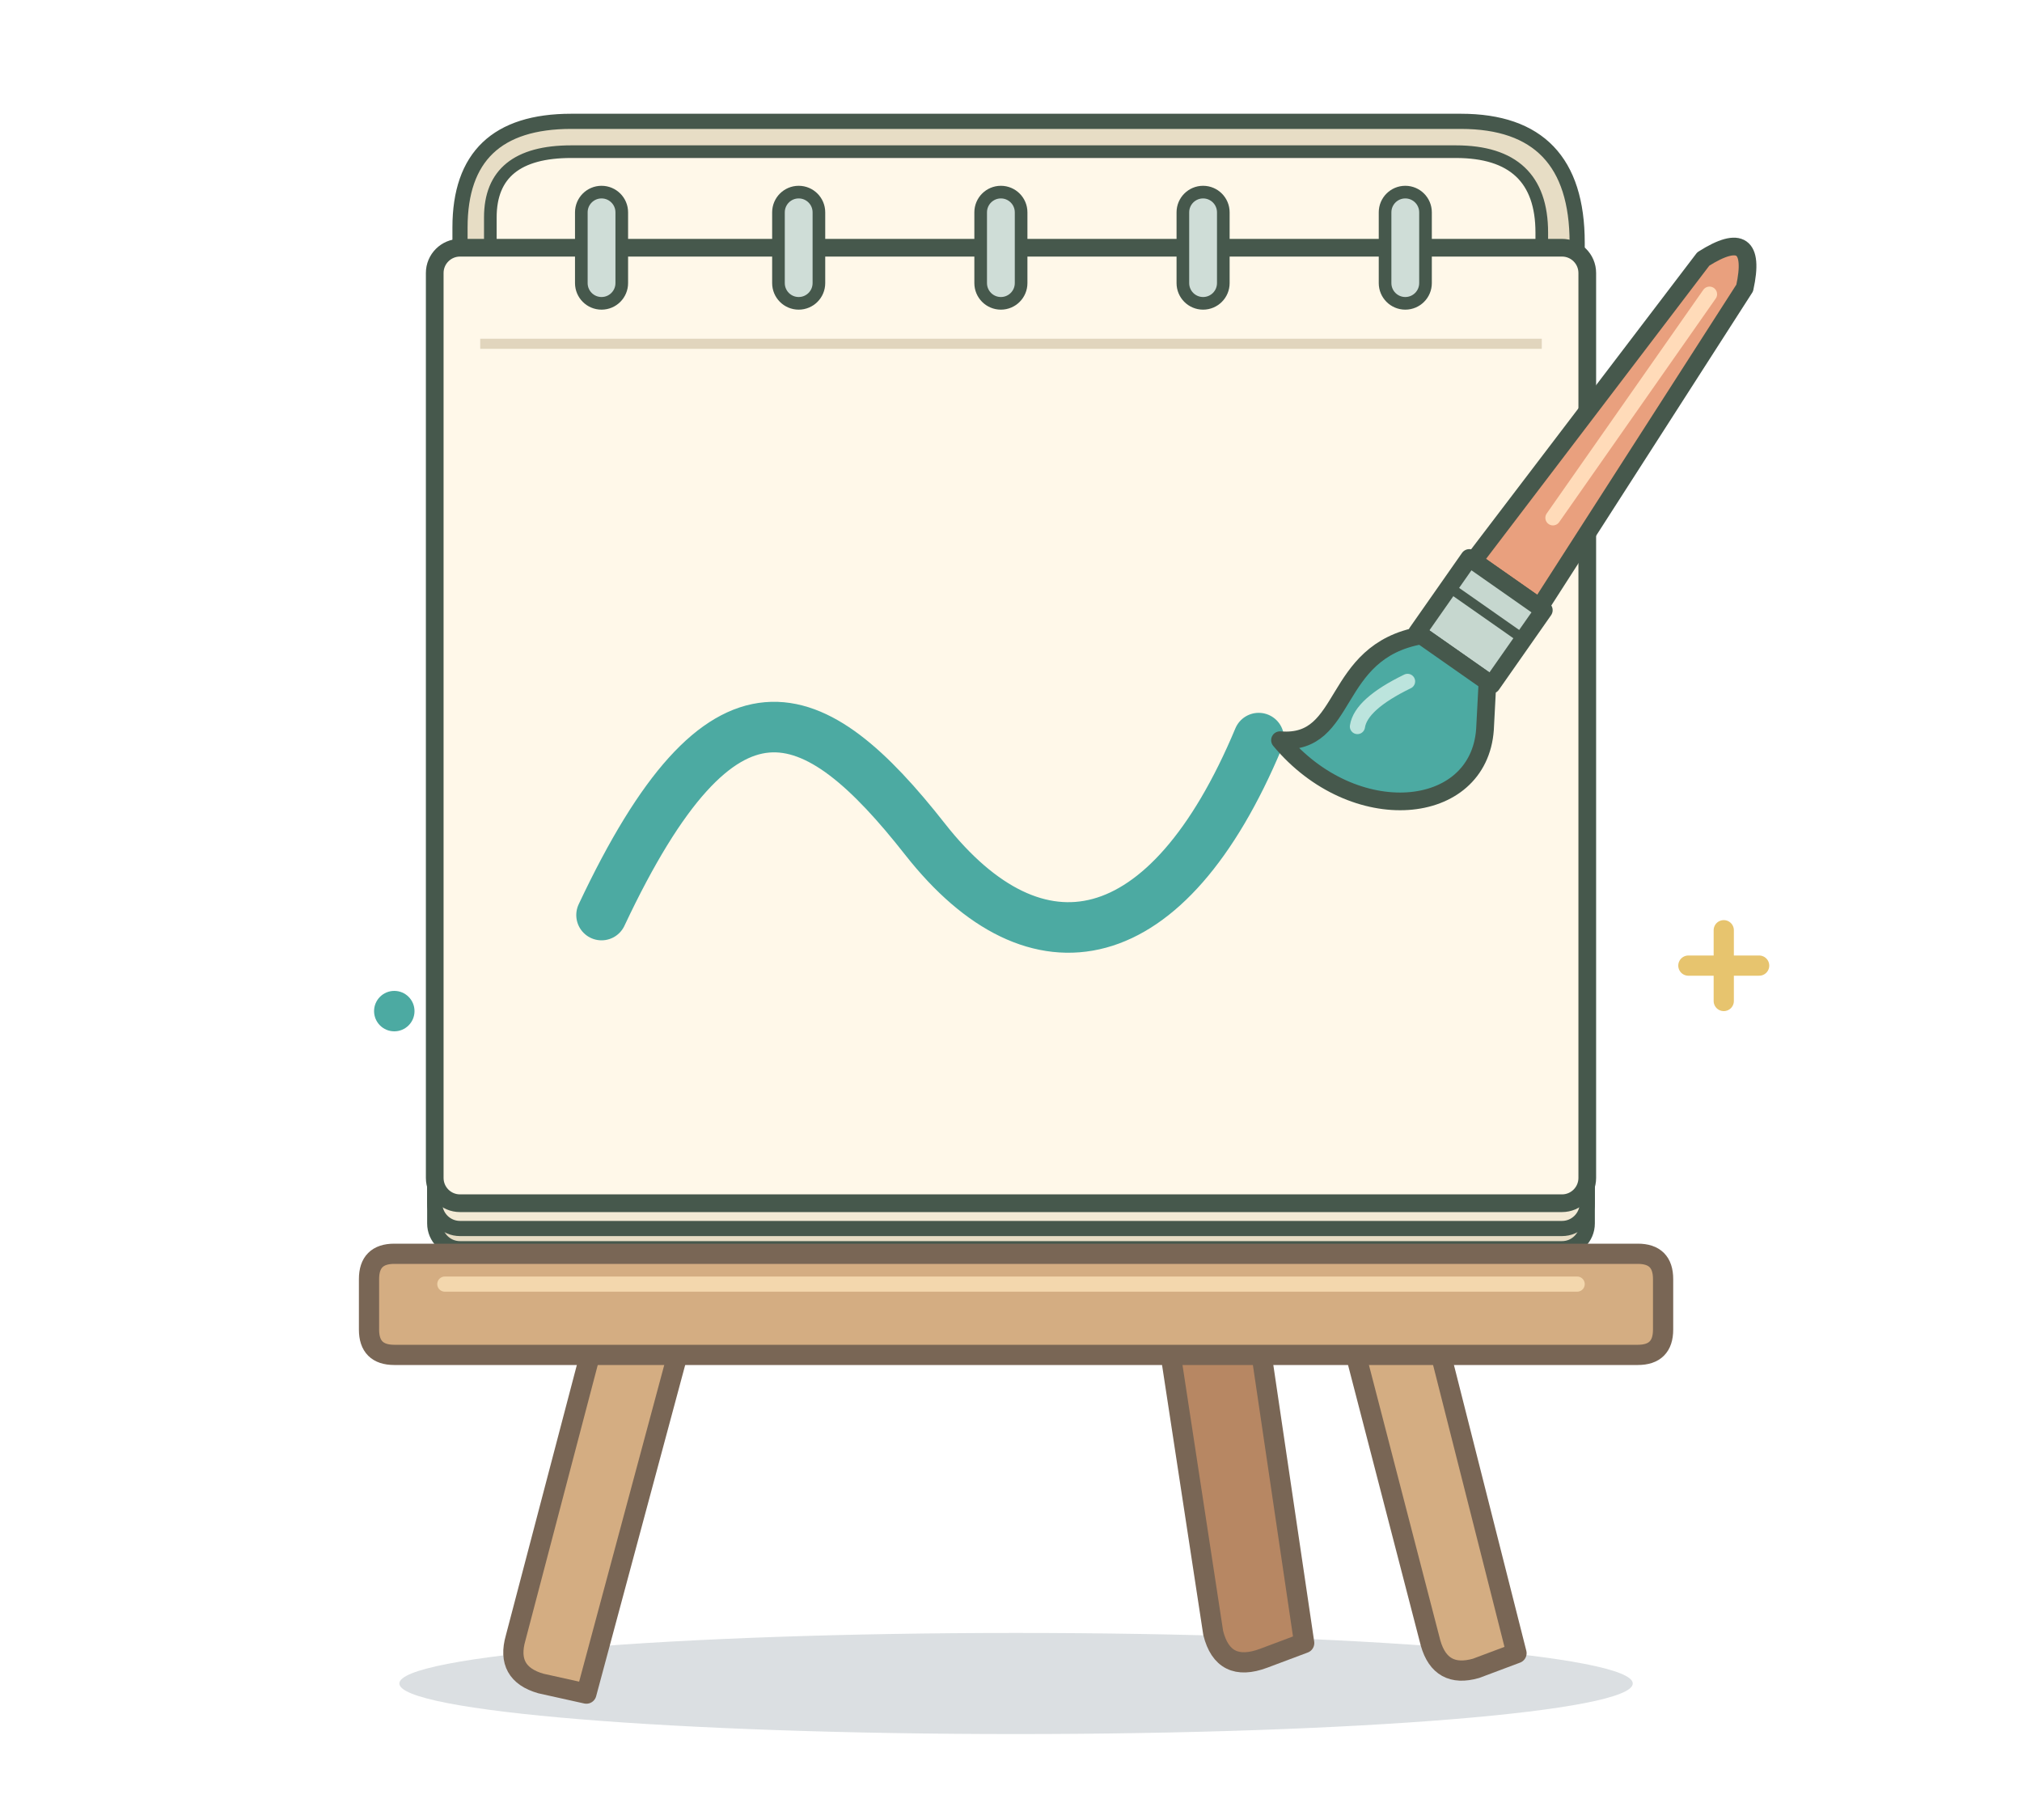
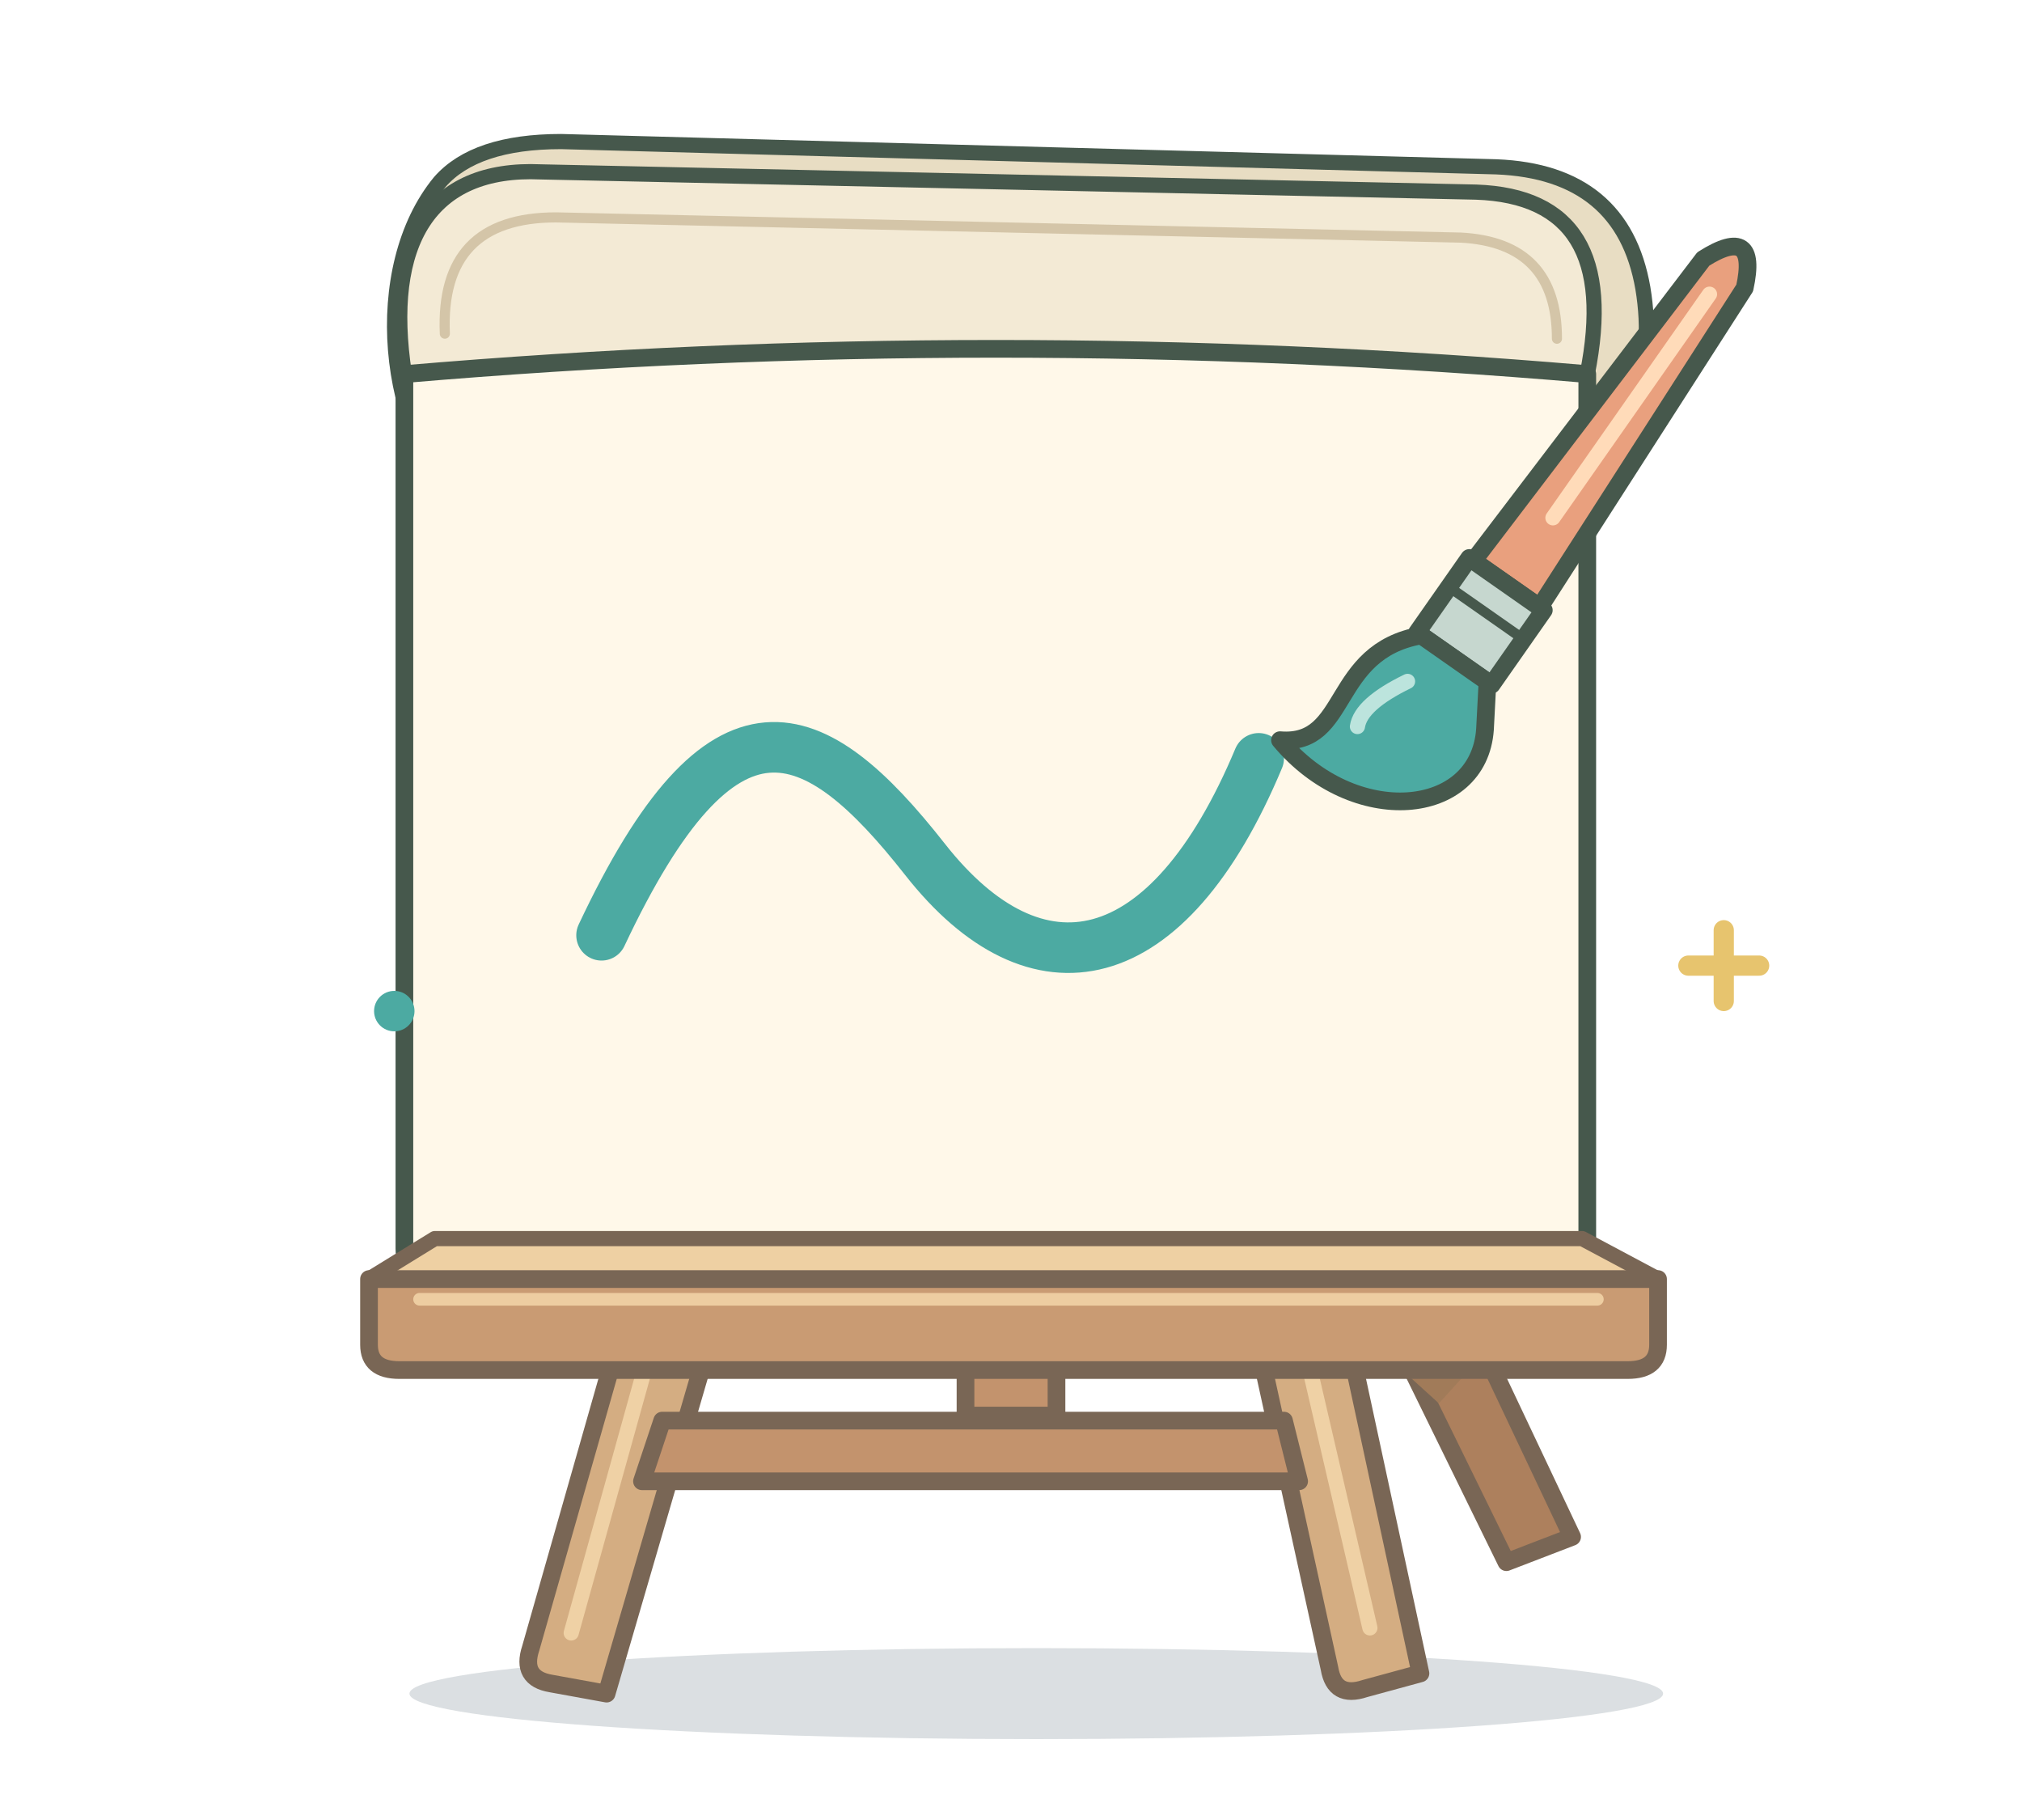
<svg xmlns="http://www.w3.org/2000/svg" width="400" height="360" viewBox="0 0 400 360">
-   <ellipse cx="201" cy="333" rx="122" ry="10" fill="#183343" opacity=".16" />
-   <g stroke="#796655" stroke-width="4" stroke-linejoin="round">
-     <path d="M196 35 240 323q2 8 10 5l8-3-43-291Z" fill="#b78763" />
-     <path d="m180 27-78 297q-2 7 5 9l9 2 82-305Z" fill="#d4ad82" />
-     <path d="m206 28 77 297q2 7 9 5l8-3-76-300Z" fill="#d4ad82" />
-     <path d="m134 238-8 18h150l-7-18Z" fill="#c3936d" />
+   <ellipse cx="205" cy="335" rx="124" ry="9" fill="#183343" opacity=".16" />
+   <g stroke="#796655" stroke-width="3.5" stroke-linejoin="round">
+     <path d="m214 99 97 205-13 5-99-202Z" fill="#ad805d" />
+     <path d="m211 206 76 69" fill="none" stroke="#a17b59" stroke-width="7" />
+     <path d="M184 49 105 326q-2 6 4 7l11 2 82-281Z" fill="#d4ad82" />
+     <path d="m202 52 61 278q1 6 7 4l11-3-61-283Z" fill="#d4ad82" />
+     <path d="m131 281-4 12h130l-3-12Z" fill="#c3936d" />
+     <path d="M191 35h18v245h-18Z" fill="#c3936d" />
  </g>
-   <path d="M91 58V45q0-21 22-21h176q23 0 23 24v17" fill="#e7ddc5" stroke="#46584c" stroke-width="3" />
-   <path d="M97 54V43q0-13 16-13h175q17 0 17 16v15" fill="#fff8e9" stroke="#46584c" stroke-width="2.5" />
-   <rect x="86" y="58" width="228" height="189" rx="5" fill="#e7ddc5" stroke="#46584c" stroke-width="3" />
-   <rect x="86" y="54" width="228" height="189" rx="5" fill="#f3ead5" stroke="#46584c" stroke-width="3" />
-   <rect x="86" y="49" width="228" height="189" rx="5" fill="#fff8e9" stroke="#46584c" stroke-width="3.5" />
-   <path d="M95 68h210" stroke="#e1d5bd" stroke-width="2" />
-   <g fill="#cfddd7" stroke="#46584c" stroke-width="2.5">
-     <rect x="115" y="38" width="8" height="22" rx="4" />
-     <rect x="154" y="38" width="8" height="22" rx="4" />
-     <rect x="194" y="38" width="8" height="22" rx="4" />
-     <rect x="234" y="38" width="8" height="22" rx="4" />
-     <rect x="274" y="38" width="8" height="22" rx="4" />
-   </g>
-   <path d="M119 181c24-51 42-43 64-15s48 23 66-20" fill="none" stroke="#4caaa2" stroke-width="10" stroke-linecap="round" />
-   <path d="M73 253q0-5 5-5h246q5 0 5 5v10q0 5-5 5H78q-5 0-5-5Z" fill="#d4ad82" stroke="#796655" stroke-width="4" />
-   <path d="M88 254h224" stroke="#f3d7ad" stroke-width="3" stroke-linecap="round" />
+   <path d="m179 86-66 237m109-212 49 211" stroke="#efd1a5" stroke-width="3" stroke-linecap="round" />
+   <circle cx="220" cy="103" r="5" fill="#e7c46e" stroke="#796655" stroke-width="2" />
+   <path d="M92 101C76 86 73 53 87 36q7-8 24-8l185 5q25 1 29 24 4 24-15 42Z" fill="#e8ddc3" stroke="#46584c" stroke-width="3" />
+   <path d="M105 36q-18 0-20 18m226-4q7 19-2 36" fill="none" stroke="#d4c5a8" stroke-width="2" stroke-linecap="round" />
+   <path d="M80 78h234v180H80Z" fill="#e8ddc3" stroke="#46584c" stroke-width="3" stroke-linejoin="round" />
+   <path d="M80 74h234v179H80Z" fill="#f3ead5" stroke="#46584c" stroke-width="2.5" stroke-linejoin="round" />
+   <path d="M80 74C76 48 85 33 107 34l185 4q29 1 22 36Z" fill="#f3ead5" stroke="#46584c" stroke-width="3" stroke-linejoin="round" />
+   <path d="M88 66q-1-23 22-23l179 4q19 1 19 20" fill="none" stroke="#d4c5a8" stroke-width="2" stroke-linecap="round" />
+   <path d="M80 74q117-10 234 0v173q0 5-6 5H86q-6 0-6-5Z" fill="#fff8e9" stroke="#46584c" stroke-width="3.5" stroke-linejoin="round" />
+   <path d="M119 185c24-51 42-43 64-15s48 23 66-20" fill="none" stroke="#4caaa2" stroke-width="10" stroke-linecap="round" />
+   <path d="m73 253 13-8h227l15 8-15 7H85Z" fill="#eed0a3" stroke="#796655" stroke-width="3" stroke-linejoin="round" />
+   <path d="M73 253h255v13q0 5-6 5H79q-6 0-6-5Z" fill="#c99b73" stroke="#796655" stroke-width="3.5" stroke-linejoin="round" />
+   <path d="M83 257h233" stroke="#edcda1" stroke-width="2.5" stroke-linecap="round" />
  <g transform="translate(290 127) rotate(35)" stroke="#46584c" stroke-width="3.5" stroke-linejoin="round" stroke-linecap="round">
    <path d="M-5-89q5-12 10 0l3 75H-8Z" fill="#e9a07e" />
    <path d="M0-84v54" stroke="#ffdbb9" stroke-width="3" />
    <path d="M-9-14H9V4H-9Z" fill="#c6d7cf" />
    <path d="M-9-7H9" fill="none" stroke-width="2" />
    <path d="M-8 4C-21 17-7 30-19 37 3 43 22 27 13 12L8 4Z" fill="#4caaa2" />
    <path d="M-5 13q-5 9-3 13" fill="none" stroke="#bce4dd" stroke-width="3" />
  </g>
  <circle cx="78" cy="200" r="4" fill="#4caaa2" />
  <path d="M334 191h14m-7-7v14" stroke="#e7c46e" stroke-width="4" stroke-linecap="round" />
</svg>
